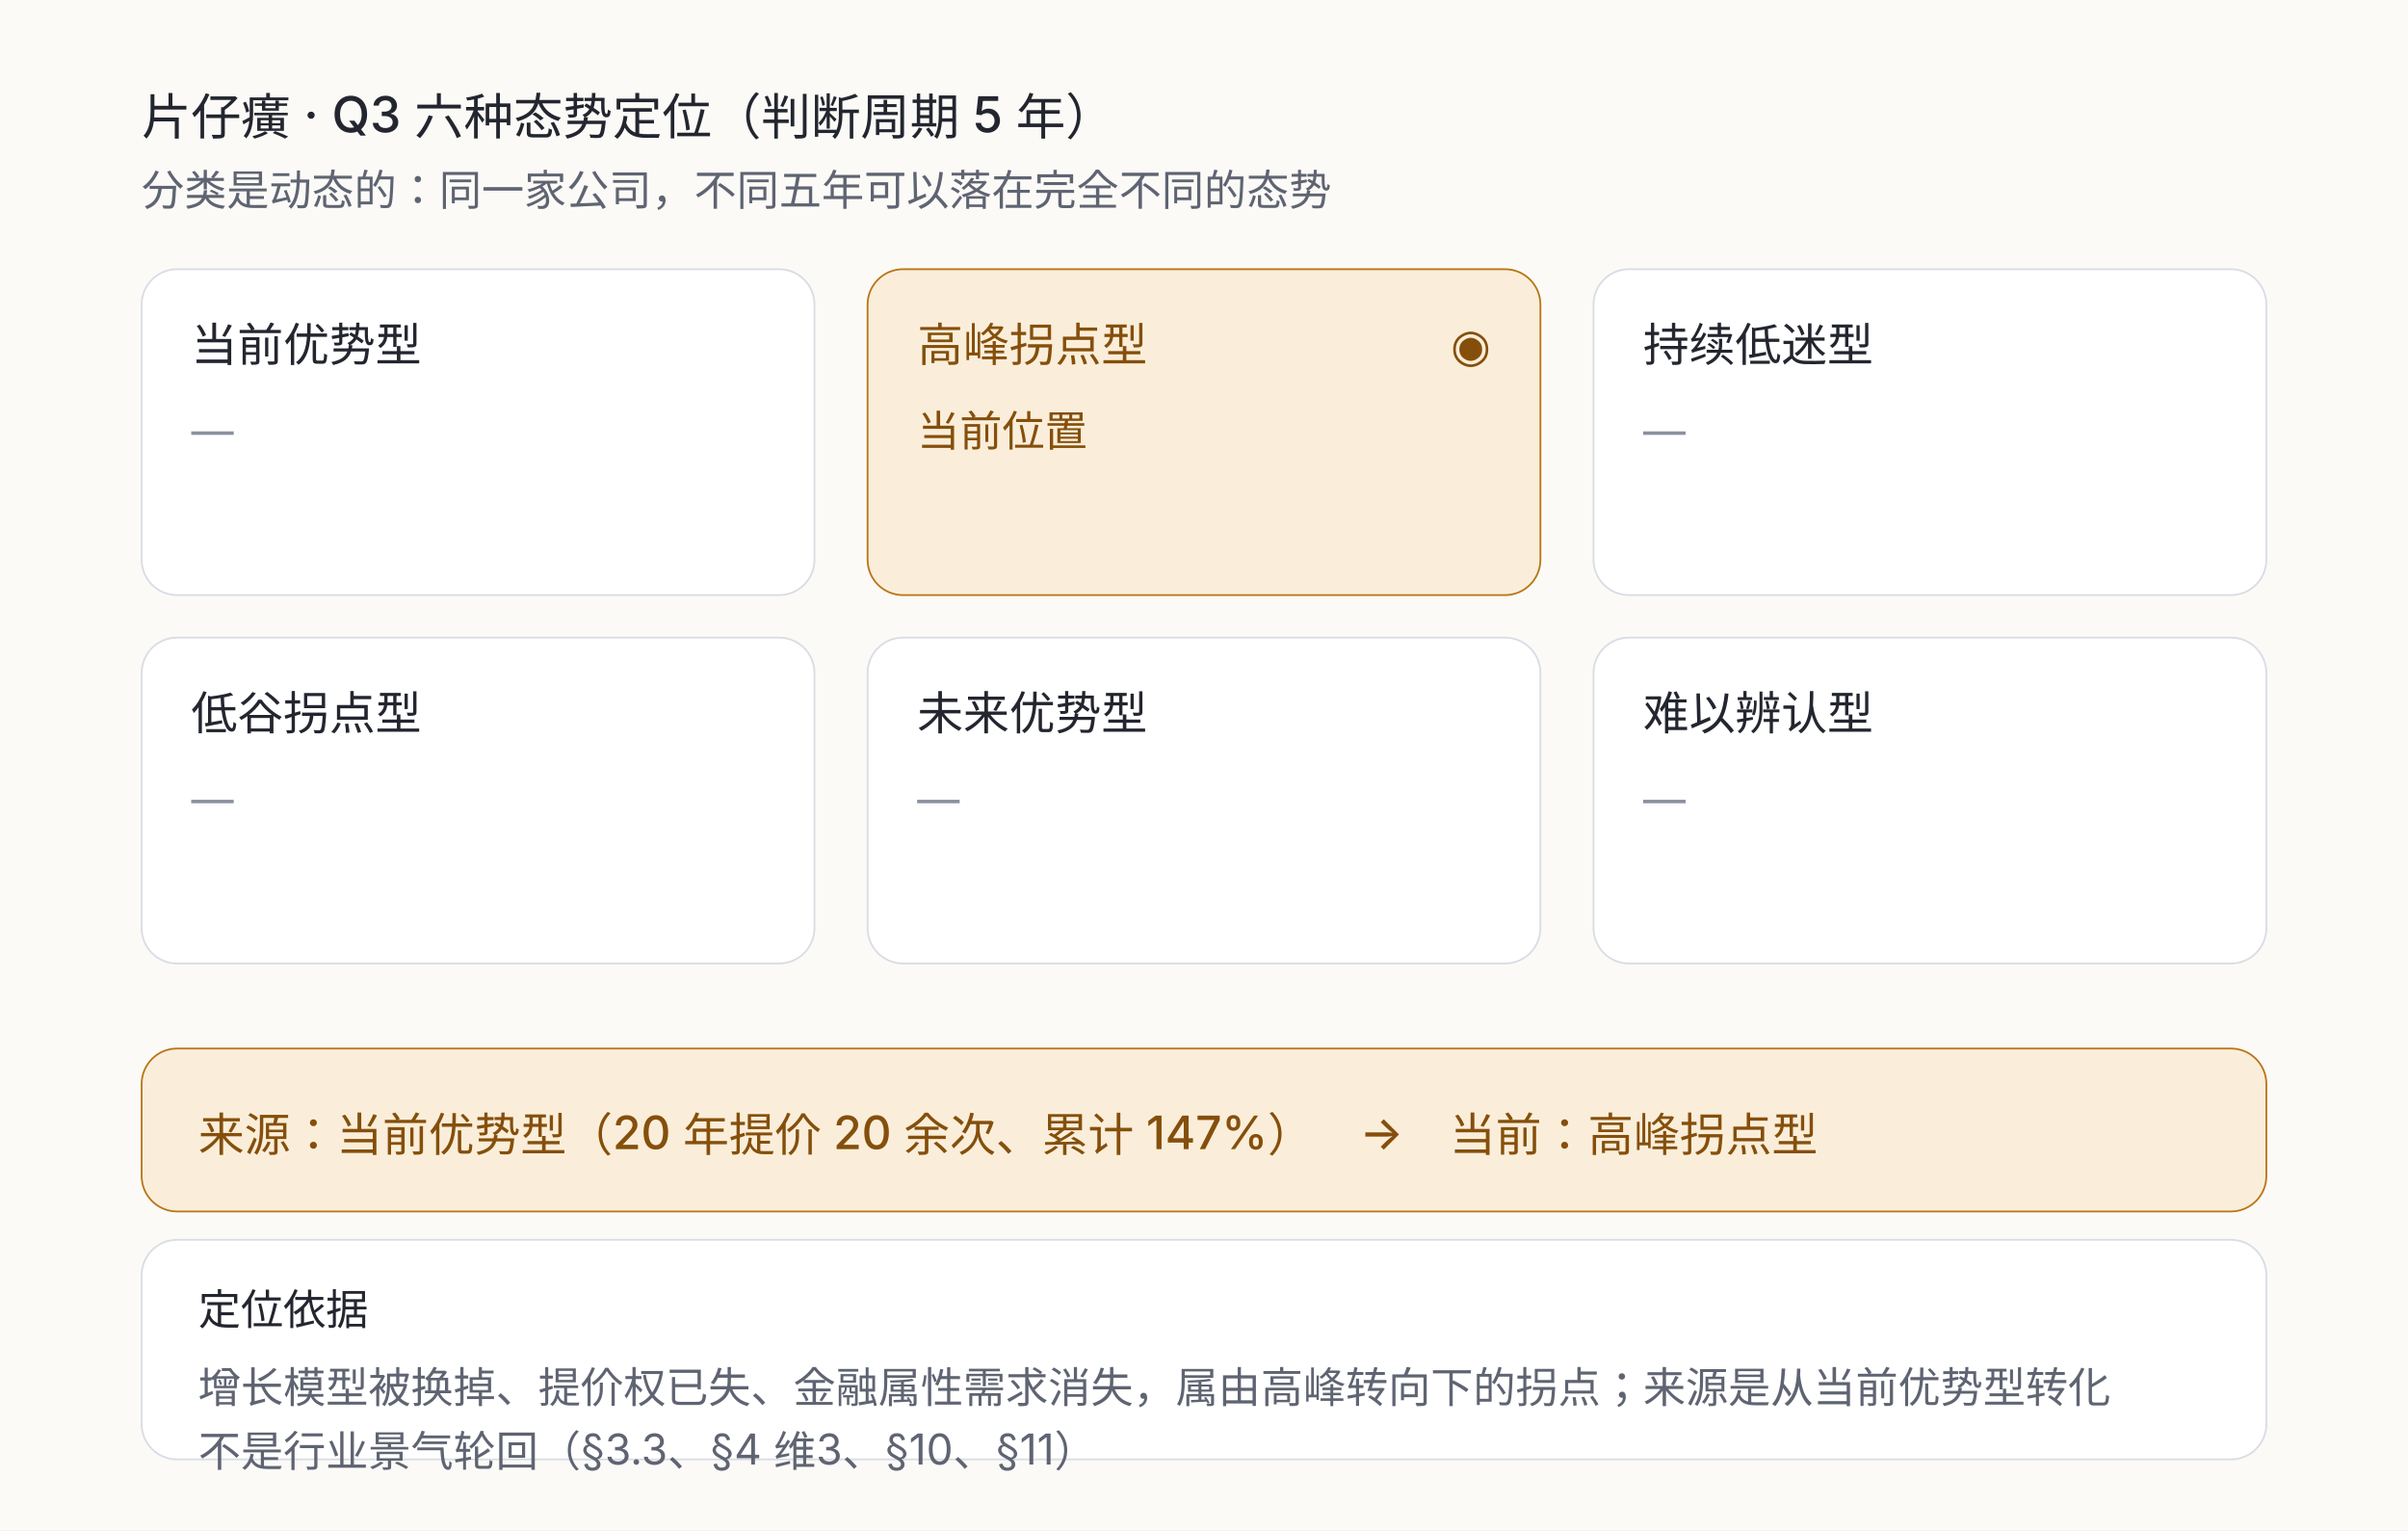
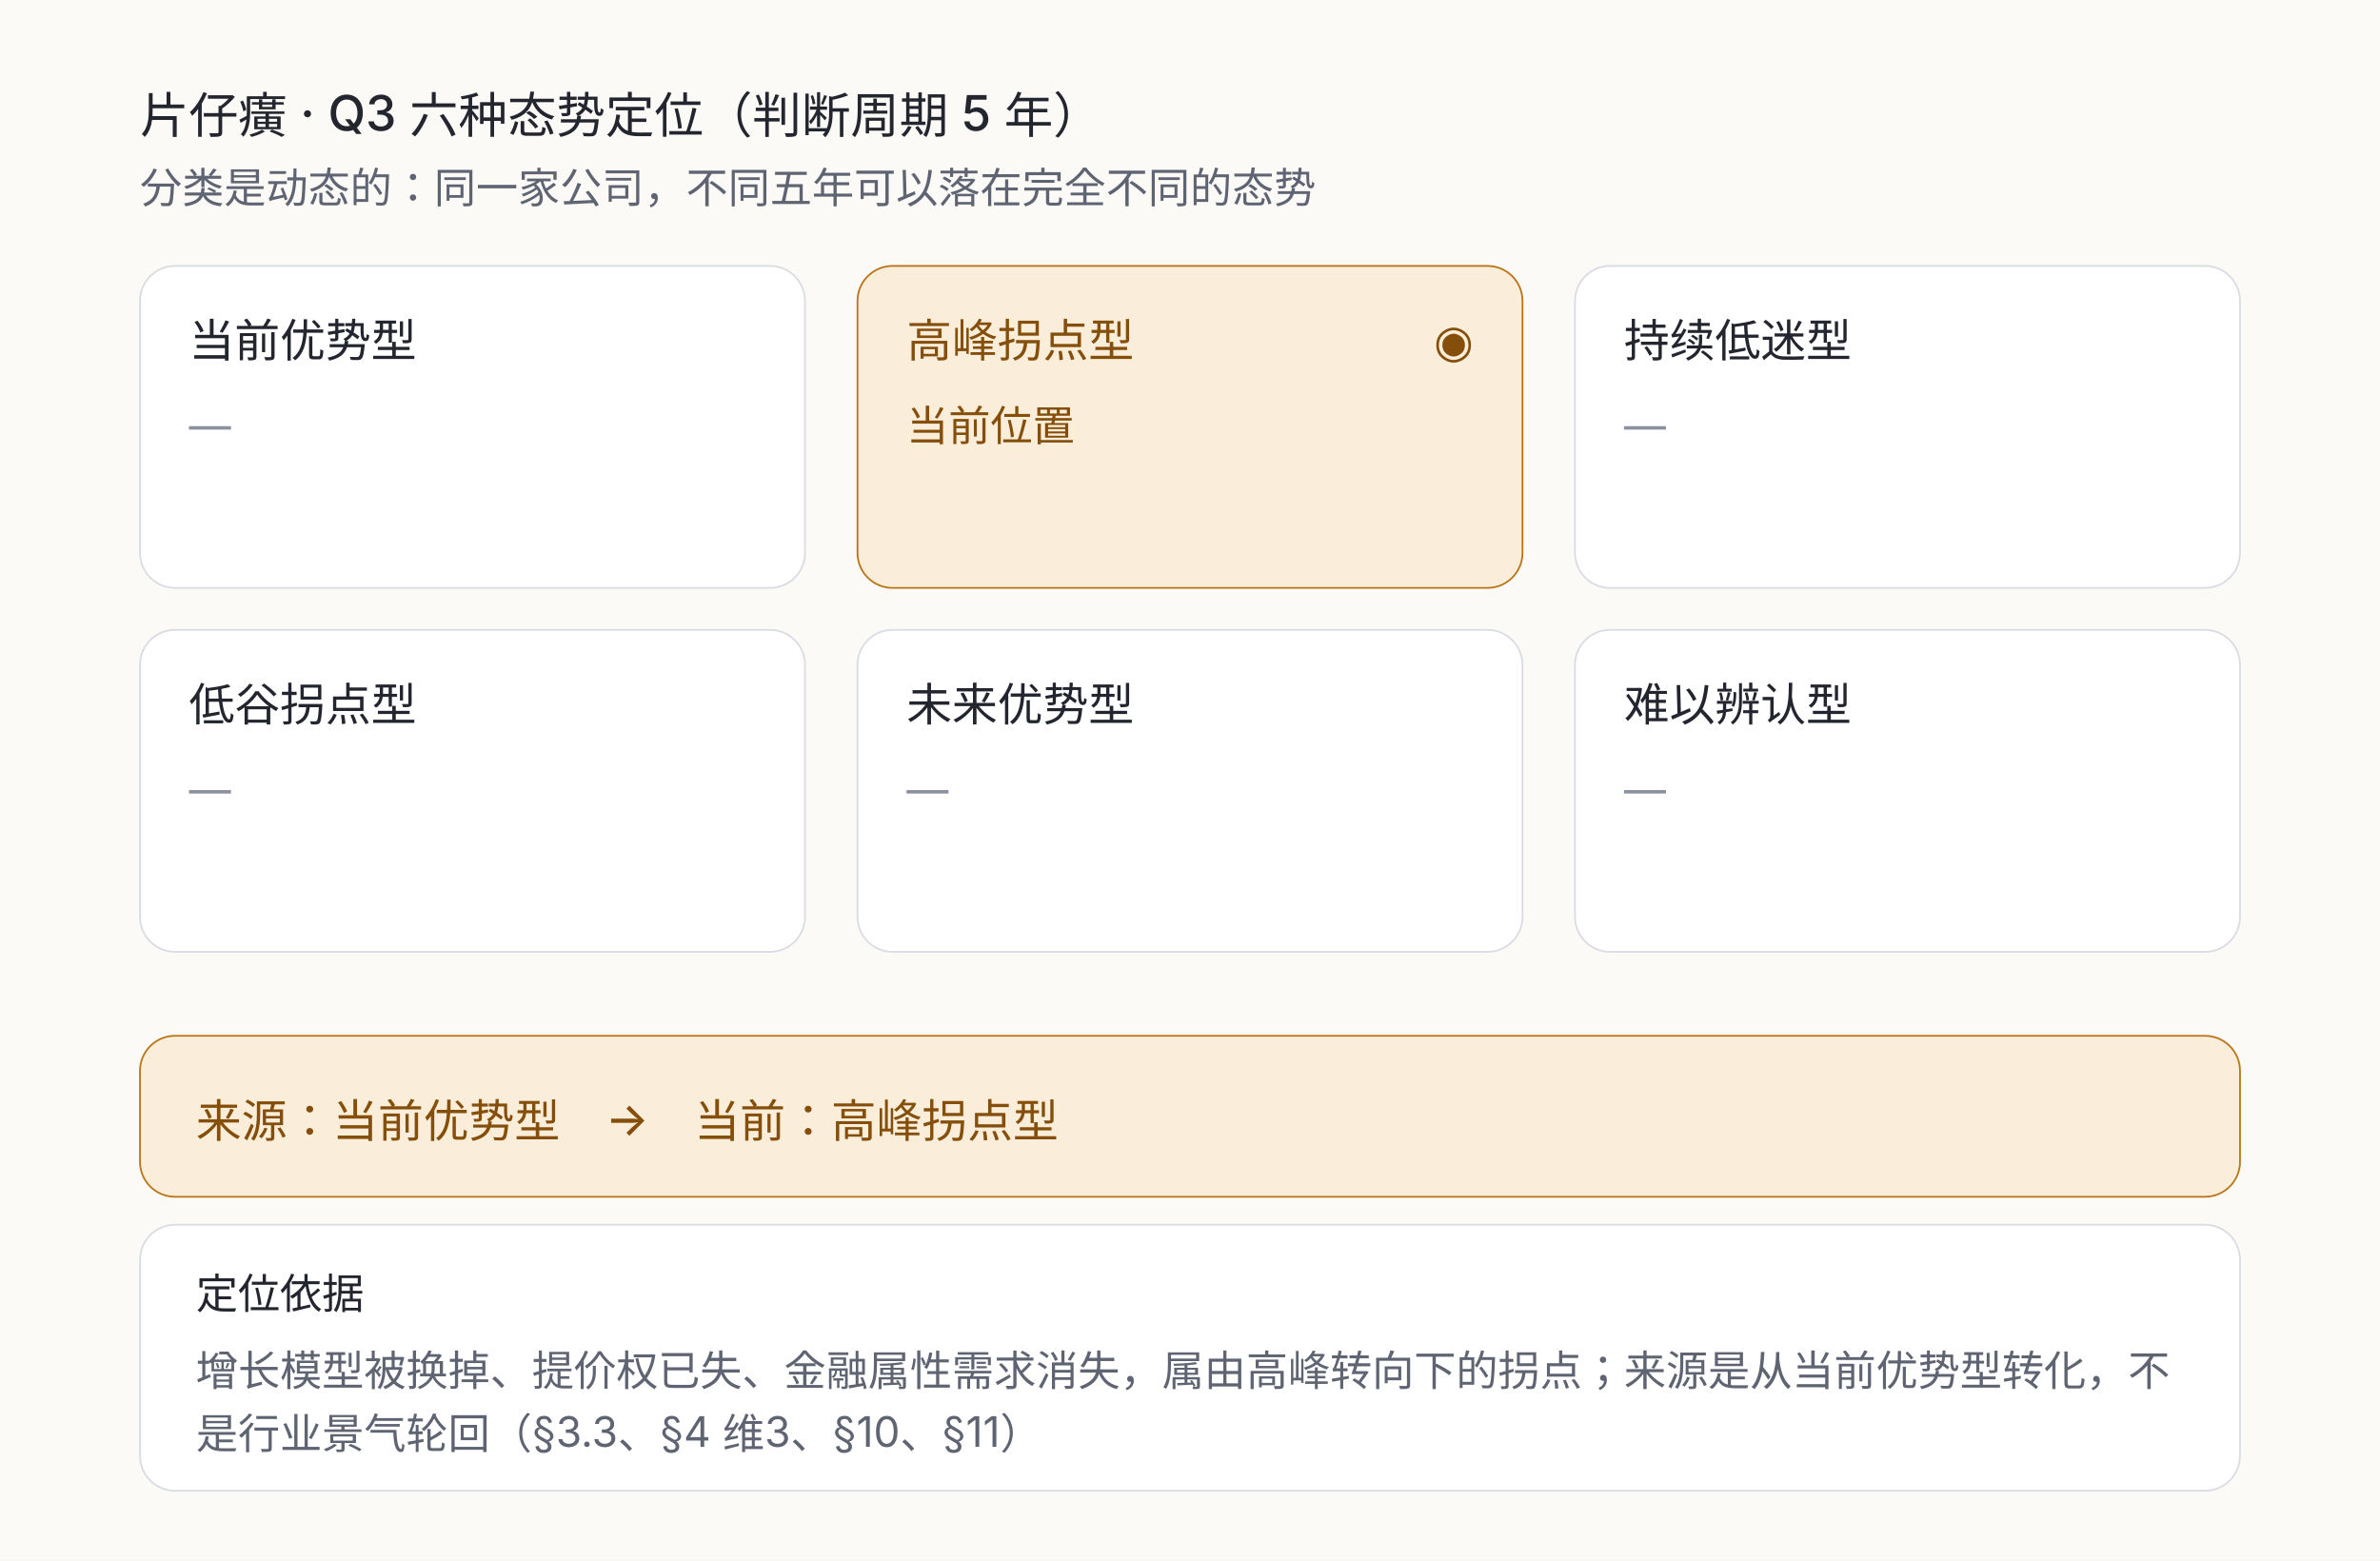
- <svg xmlns="http://www.w3.org/2000/svg" viewBox="0 0 680 432" width="100%" role="img" style="font-family:-apple-system,BlinkMacSystemFont,'PingFang SC','Microsoft YaHei',sans-serif;">
-   <rect x="0" y="0" width="680" height="432" rx="0" fill="#FBFAF7" stroke="#FBFAF7" stroke-width="0" />
+ <svg xmlns="http://www.w3.org/2000/svg" viewBox="0 0 680 446" width="100%" role="img" style="font-family:-apple-system,BlinkMacSystemFont,'PingFang SC','Microsoft YaHei',sans-serif;">
+   <rect x="0" y="0" width="680" height="446" rx="0" fill="#FBFAF7" stroke="#FBFAF7" stroke-width="0" />
  <text x="40" y="38" font-size="14" font-weight="500" fill="#23262F">片仔癀 · Q3 六种态势定位（判断周期 5 年）</text>
  <text x="40" y="58" font-size="12" font-weight="400" fill="#5F6472">分类是动态的：同一家公司，不同五年可以落在完全不同的态势</text>
  <rect x="40" y="76" width="190" height="92" rx="10" fill="#FFFFFF" stroke="#D9DCE3" stroke-width="0.5" />
  <text x="54" y="102" font-size="13" font-weight="500" fill="#23262F">当前优势型</text>
  <text x="54" y="126" font-size="12" font-weight="400" fill="#8A909E">—</text>
  <rect x="245" y="76" width="190" height="92" rx="10" fill="#FAEEDA" stroke="#BA7517" stroke-width="0.5" />
  <text x="259" y="102" font-size="13" font-weight="500" fill="#854F0B">高峰拐点型</text>
  <text x="421" y="102" font-size="13" font-weight="500" fill="#854F0B" text-anchor="end">◉</text>
  <text x="259" y="126" font-size="12" font-weight="500" fill="#854F0B">当前位置</text>
  <rect x="450" y="76" width="190" height="92" rx="10" fill="#FFFFFF" stroke="#D9DCE3" stroke-width="0.5" />
  <text x="464" y="102" font-size="13" font-weight="500" fill="#23262F">持续低迷型</text>
  <text x="464" y="126" font-size="12" font-weight="400" fill="#8A909E">—</text>
  <rect x="40" y="180" width="190" height="92" rx="10" fill="#FFFFFF" stroke="#D9DCE3" stroke-width="0.5" />
  <text x="54" y="206" font-size="13" font-weight="500" fill="#23262F">低谷拐点型</text>
  <text x="54" y="230" font-size="12" font-weight="400" fill="#8A909E">—</text>
  <rect x="245" y="180" width="190" height="92" rx="10" fill="#FFFFFF" stroke="#D9DCE3" stroke-width="0.5" />
  <text x="259" y="206" font-size="13" font-weight="500" fill="#23262F">未来优势型</text>
  <text x="259" y="230" font-size="12" font-weight="400" fill="#8A909E">—</text>
  <rect x="450" y="180" width="190" height="92" rx="10" fill="#FFFFFF" stroke="#D9DCE3" stroke-width="0.5" />
  <text x="464" y="206" font-size="13" font-weight="500" fill="#23262F">难以辨认型</text>
  <text x="464" y="230" font-size="12" font-weight="400" fill="#8A909E">—</text>
  <rect x="40" y="296" width="600" height="46" rx="10" fill="#FAEEDA" stroke="#BA7517" stroke-width="0.5" />
-   <text x="56" y="325" font-size="13" font-weight="500" fill="#854F0B">来源：当前优势型（20 年提价 20 余次、累计 147%）　→　当前：高峰拐点型</text>
-   <rect x="40" y="350" width="600" height="62" rx="10" fill="#FFFFFF" stroke="#D9DCE3" stroke-width="0.5" />
+   <text x="56" y="325" font-size="13" font-weight="500" fill="#854F0B">来源：当前优势型　→　当前：高峰拐点型</text>
+   <rect x="40" y="350" width="600" height="76" rx="10" fill="#FFFFFF" stroke="#D9DCE3" stroke-width="0.5" />
  <text x="56" y="374" font-size="12" font-weight="500" fill="#23262F">定位依据</text>
-   <text x="56" y="396" font-size="12" font-weight="400" fill="#5F6472">增长模型被换掉、提价权已失、金融属性需求消失，属由高峰转向下的拐点；来源是从当前优势型转化</text>
-   <text x="56" y="414" font-size="12" font-weight="400" fill="#5F6472">不是行业景气轮回（§3.3、§4 维3、§10、§11）</text>
+   <text x="56" y="396" font-size="12" font-weight="400" fill="#5F6472">增长模型被换掉、提价权已失、金融属性需求消失，属由高峰转向下的拐点；来源是从当前优势型转化，不</text>
+   <text x="56" y="414" font-size="12" font-weight="400" fill="#5F6472">是行业景气轮回（§3.3、§4 维3、§10、§11）</text>
</svg>
